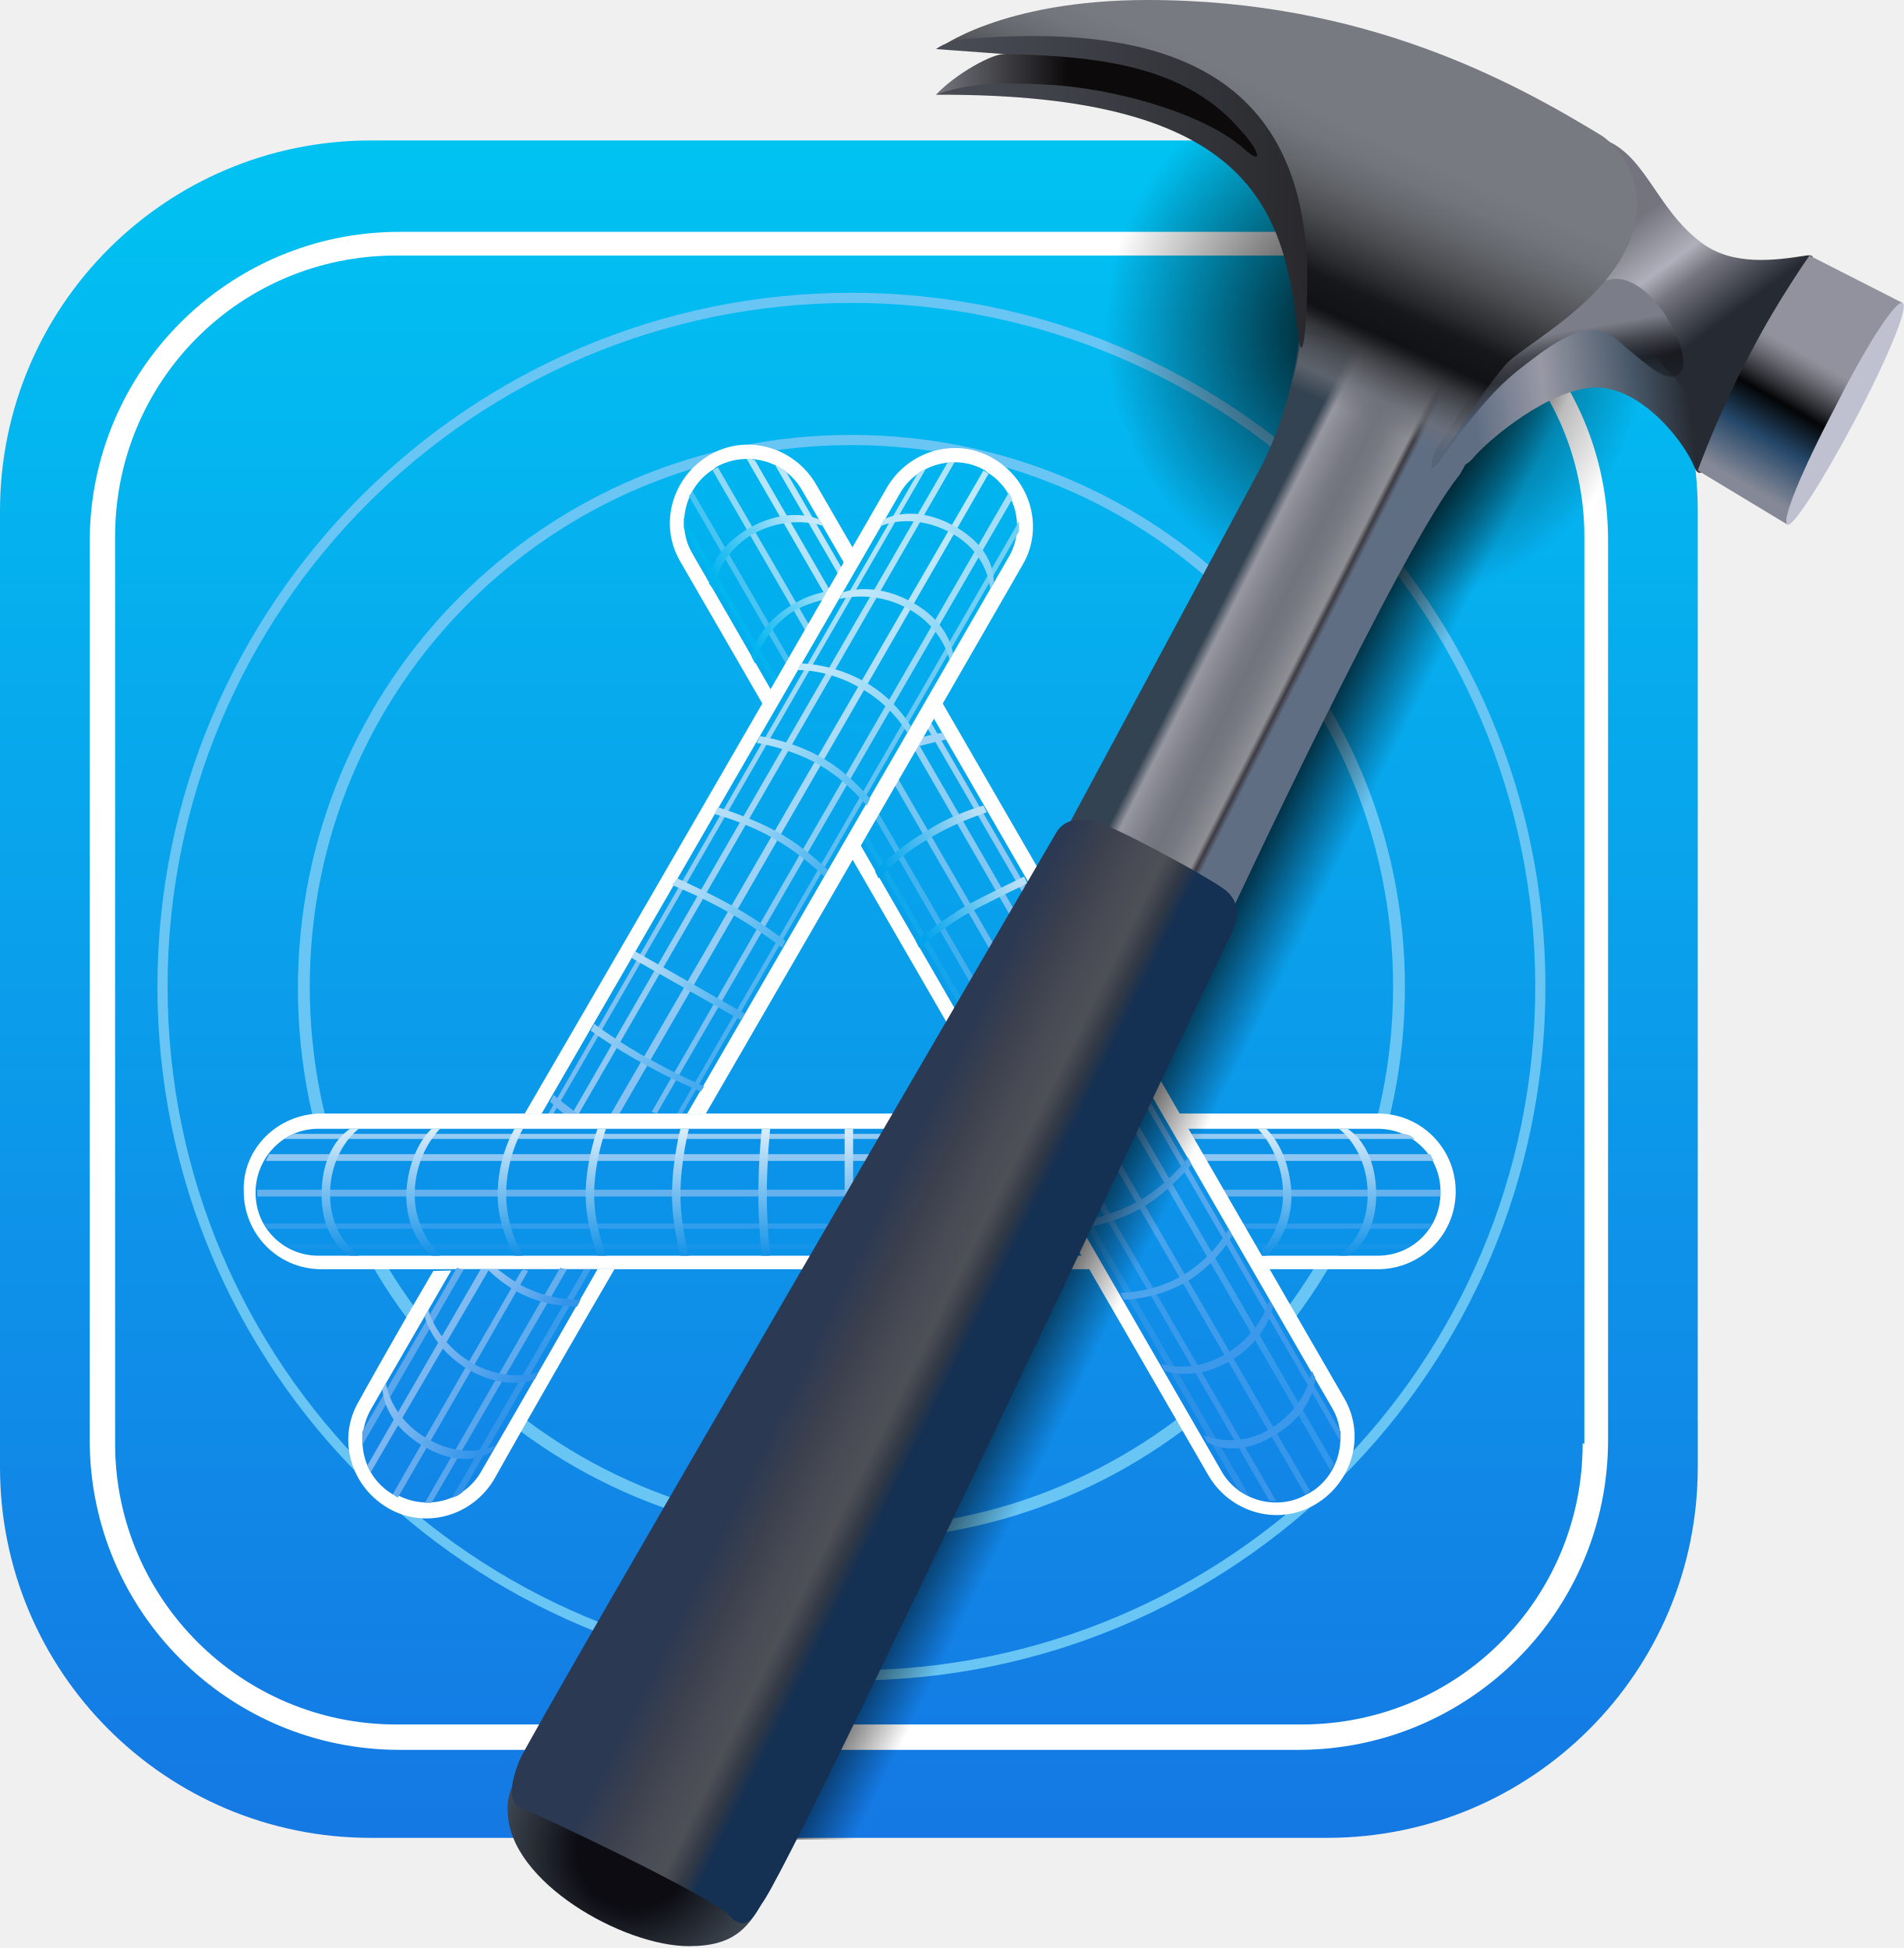
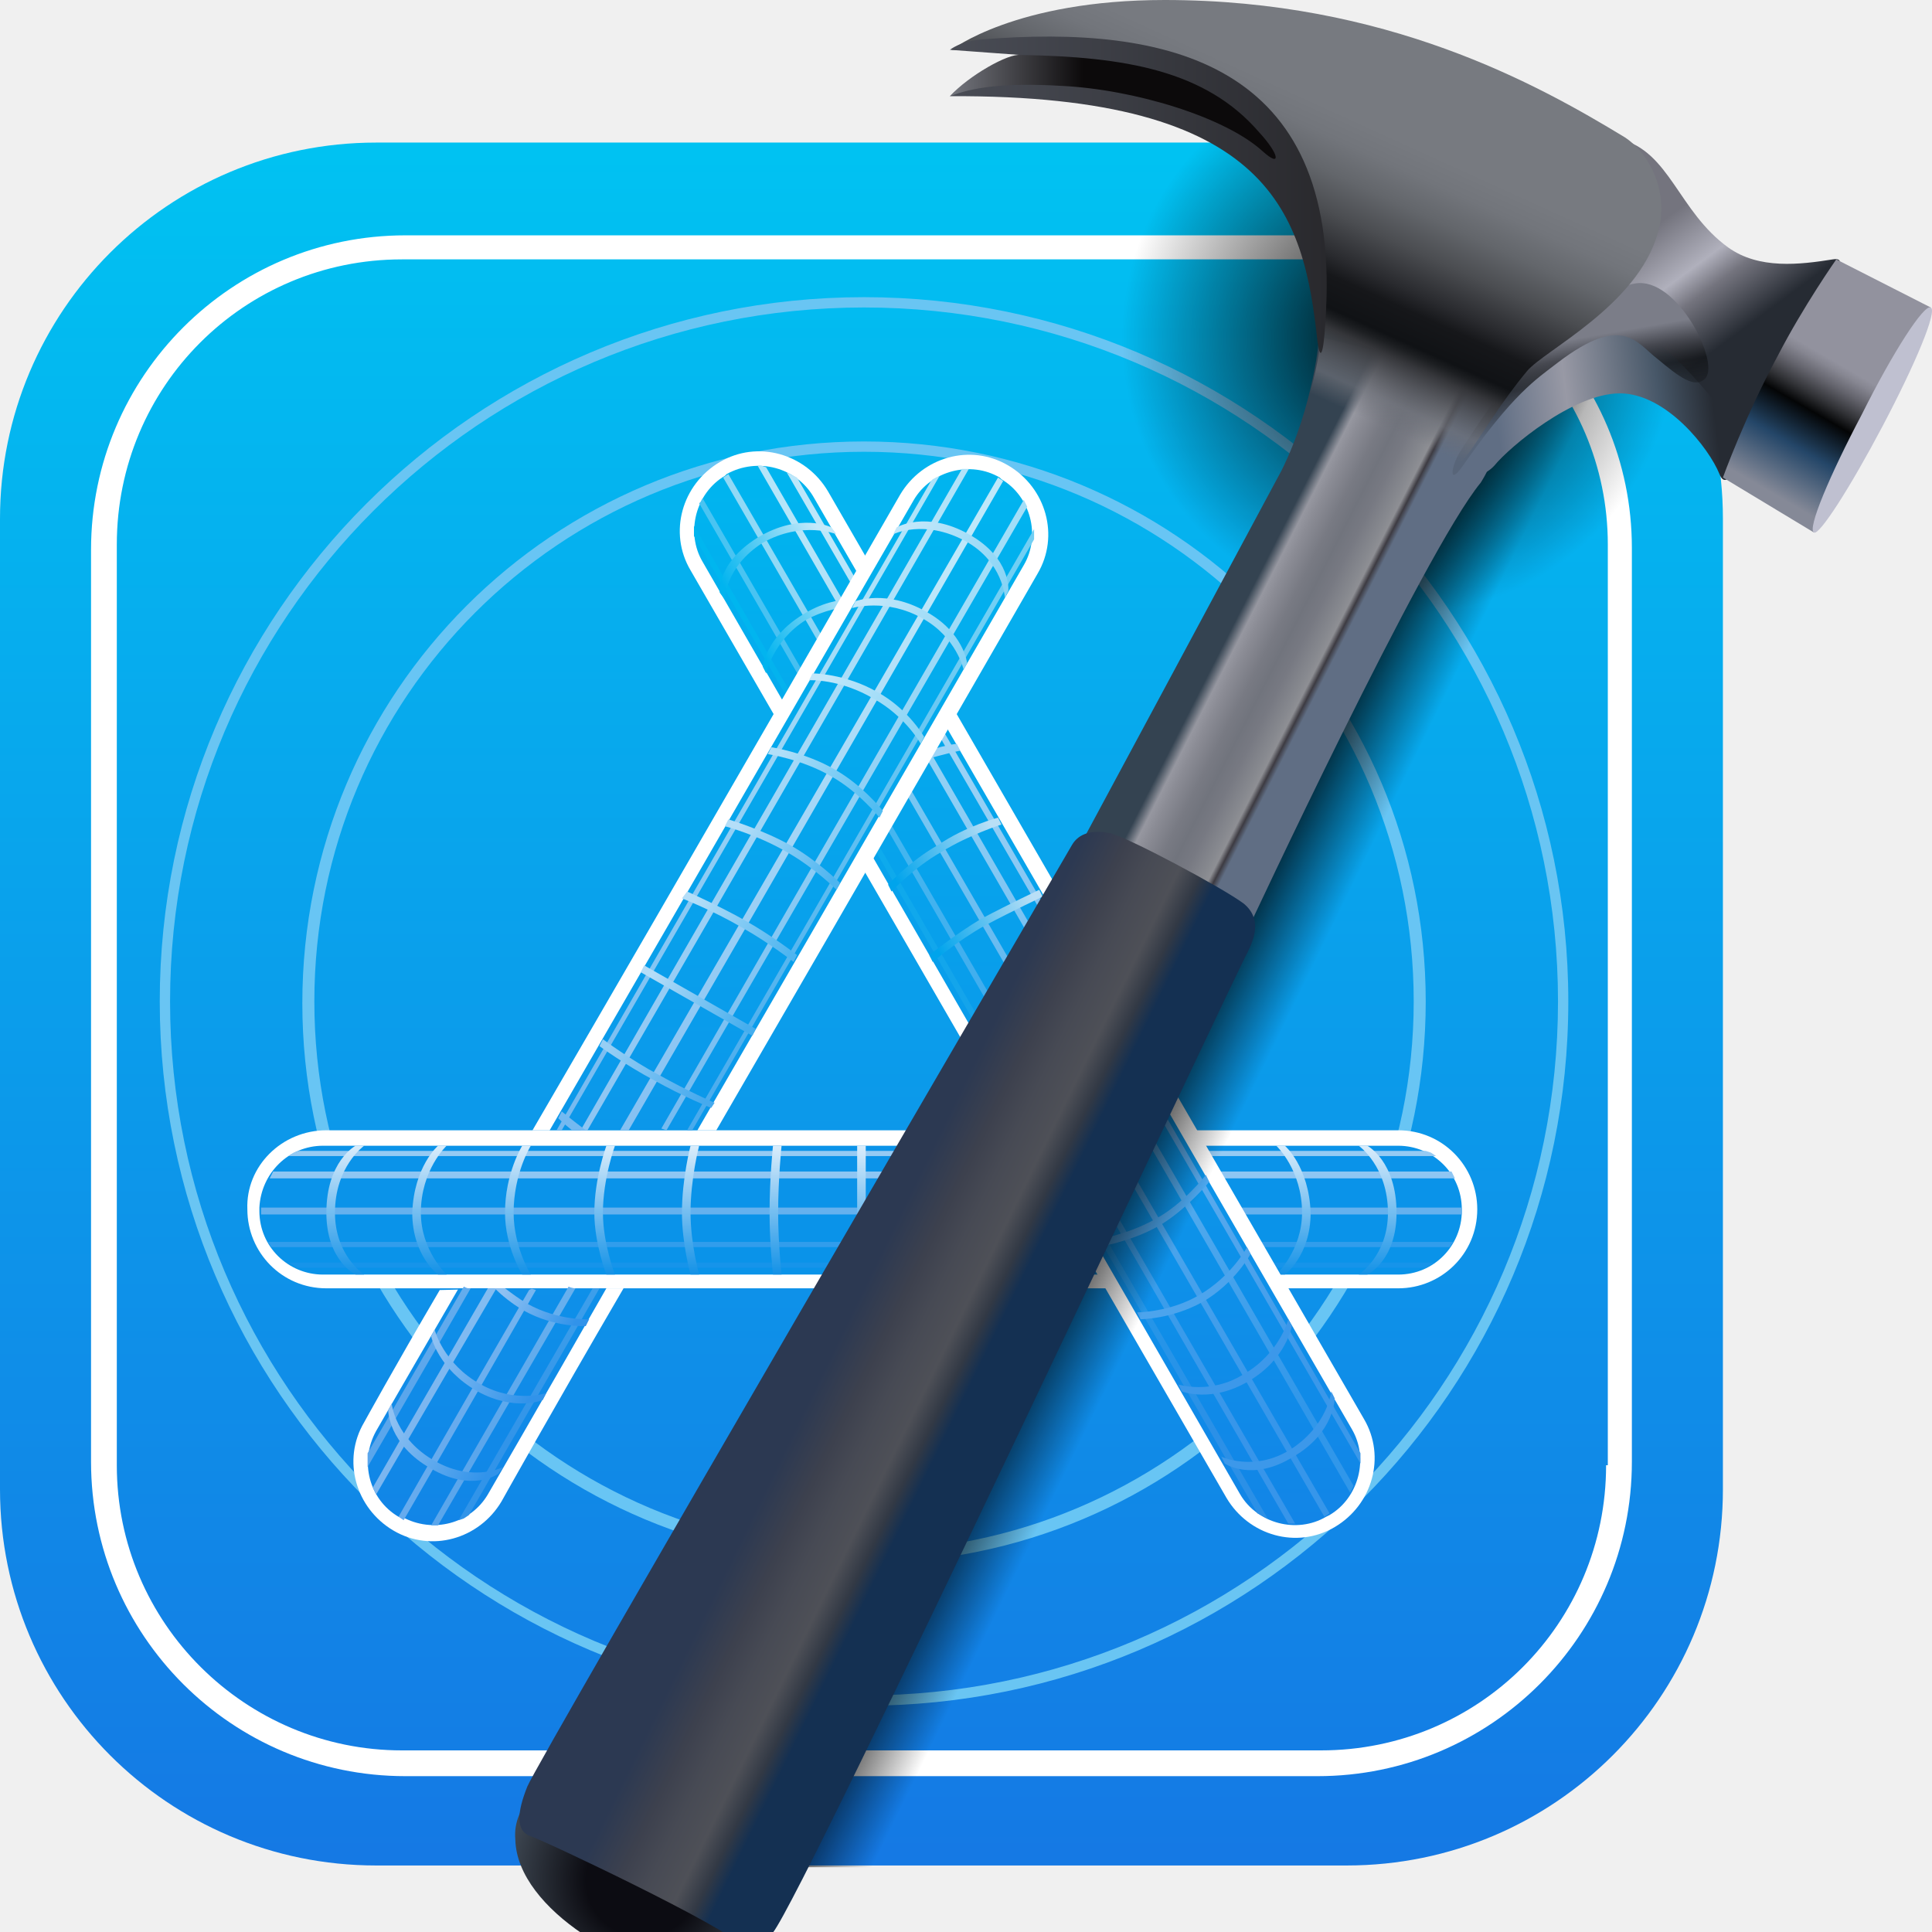
- <svg xmlns="http://www.w3.org/2000/svg" width="256px" height="262px" viewBox="0 0 256 262" version="1.1" preserveAspectRatio="xMidYMid">
+ <svg xmlns="http://www.w3.org/2000/svg" width="256px" height="256px" viewBox="0 0 256 256" version="1.1" preserveAspectRatio="xMidYMid">
  <defs>
    <linearGradient x1="49.997%" y1="100.065%" x2="49.997%" y2="-0.016%" id="linearGradient-1">
      <stop stop-color="#1578E4" offset="0%" />
      <stop stop-color="#00C3F2" offset="100%" />
    </linearGradient>
    <linearGradient x1="51.682%" y1="99.547%" x2="51.682%" y2="-0.213%" id="linearGradient-2">
      <stop stop-color="#1492E7" offset="0%" />
      <stop stop-color="#DBEDFB" offset="100%" />
    </linearGradient>
    <linearGradient x1="47.1%" y1="99.547%" x2="47.1%" y2="-0.213%" id="linearGradient-3">
      <stop stop-color="#1492E7" offset="0%" />
      <stop stop-color="#DBEDFB" offset="100%" />
    </linearGradient>
    <linearGradient x1="49.7%" y1="99.547%" x2="49.7%" y2="-0.213%" id="linearGradient-4">
      <stop stop-color="#1492E7" offset="0%" />
      <stop stop-color="#DBEDFB" offset="100%" />
    </linearGradient>
    <linearGradient x1="50.2%" y1="99.547%" x2="50.2%" y2="-0.213%" id="linearGradient-5">
      <stop stop-color="#1492E7" offset="0%" />
      <stop stop-color="#DBEDFB" offset="100%" />
    </linearGradient>
    <linearGradient x1="45.8%" y1="99.547%" x2="45.8%" y2="-0.213%" id="linearGradient-6">
      <stop stop-color="#1492E7" offset="0%" />
      <stop stop-color="#DBEDFB" offset="100%" />
    </linearGradient>
    <linearGradient x1="46.917%" y1="99.547%" x2="46.917%" y2="-0.213%" id="linearGradient-7">
      <stop stop-color="#1492E7" offset="0%" />
      <stop stop-color="#DBEDFB" offset="100%" />
    </linearGradient>
    <linearGradient x1="51.2%" y1="99.547%" x2="51.2%" y2="-0.213%" id="linearGradient-8">
      <stop stop-color="#1492E7" offset="0%" />
      <stop stop-color="#DBEDFB" offset="100%" />
    </linearGradient>
    <linearGradient x1="52.6%" y1="99.547%" x2="52.6%" y2="-0.213%" id="linearGradient-9">
      <stop stop-color="#1492E7" offset="0%" />
      <stop stop-color="#DBEDFB" offset="100%" />
    </linearGradient>
    <linearGradient x1="48.045%" y1="99.547%" x2="48.045%" y2="-0.213%" id="linearGradient-10">
      <stop stop-color="#1492E7" offset="0%" />
      <stop stop-color="#DBEDFB" offset="100%" />
    </linearGradient>
    <linearGradient x1="49.948%" y1="99.943%" x2="49.948%" y2="0.038%" id="linearGradient-11">
      <stop stop-color="#1285E7" offset="0%" />
      <stop stop-color="#00B5EF" offset="100%" />
    </linearGradient>
    <linearGradient x1="66.56%" y1="100.135%" x2="33.185%" y2="0.097%" id="linearGradient-12">
      <stop stop-color="#2B90E7" offset="0%" />
      <stop stop-color="#00B6EF" offset="100%" />
    </linearGradient>
    <linearGradient x1="66.768%" y1="100.213%" x2="33.189%" y2="0.149%" id="linearGradient-13">
      <stop stop-color="#3795EA" offset="0%" />
      <stop stop-color="#49C4F2" offset="100%" />
    </linearGradient>
    <linearGradient x1="66.743%" y1="99.893%" x2="33.255%" y2="0.153%" id="linearGradient-14">
      <stop stop-color="#3696EA" offset="0%" />
      <stop stop-color="#90D9F6" offset="100%" />
    </linearGradient>
    <linearGradient x1="66.818%" y1="99.886%" x2="33.325%" y2="-0.089%" id="linearGradient-15">
      <stop stop-color="#3097EA" offset="0%" />
      <stop stop-color="#B5E5F9" offset="100%" />
    </linearGradient>
    <linearGradient x1="66.837%" y1="99.976%" x2="33.388%" y2="-0.111%" id="linearGradient-16">
      <stop stop-color="#3A98EA" offset="0%" />
      <stop stop-color="#BCE7FA" offset="100%" />
    </linearGradient>
    <linearGradient x1="1.227%" y1="67.606%" x2="99.348%" y2="31.555%" id="linearGradient-17">
      <stop stop-color="#00A4EC" offset="0%" />
      <stop stop-color="#B9DFF6" offset="100%" />
    </linearGradient>
    <linearGradient x1="-0.197%" y1="66.347%" x2="97.909%" y2="29.438%" id="linearGradient-18">
      <stop stop-color="#00A4EC" offset="0%" />
      <stop stop-color="#B9DFF6" offset="100%" />
    </linearGradient>
    <linearGradient x1="-4.091%" y1="62.746%" x2="93.394%" y2="25.846%" id="linearGradient-19">
      <stop stop-color="#00B4EF" offset="0%" />
      <stop stop-color="#C3E9FA" offset="100%" />
    </linearGradient>
    <linearGradient x1="-3.996%" y1="62.651%" x2="91.182%" y2="26.567%" id="linearGradient-20">
      <stop stop-color="#00B4EF" offset="0%" />
      <stop stop-color="#C3E9FA" offset="100%" />
    </linearGradient>
    <linearGradient x1="50.041%" y1="100.188%" x2="50.041%" y2="-0.034%" id="linearGradient-21">
      <stop stop-color="#1285E7" offset="0%" />
      <stop stop-color="#00B5EF" offset="100%" />
    </linearGradient>
    <linearGradient x1="33.328%" y1="100.227%" x2="66.919%" y2="0.019%" id="linearGradient-22">
      <stop stop-color="#3194E9" offset="0%" />
      <stop stop-color="#71CFF4" offset="100%" />
    </linearGradient>
    <linearGradient x1="33.267%" y1="100.305%" x2="66.85%" y2="0.228%" id="linearGradient-23">
      <stop stop-color="#5AA6EC" offset="0%" />
      <stop stop-color="#A2DEF8" offset="100%" />
    </linearGradient>
    <linearGradient x1="33.298%" y1="99.811%" x2="66.692%" y2="0.071%" id="linearGradient-24">
      <stop stop-color="#66ABEE" offset="0%" />
      <stop stop-color="#BEE8FA" offset="100%" />
    </linearGradient>
    <linearGradient x1="33.174%" y1="99.97%" x2="66.78%" y2="-0.173%" id="linearGradient-25">
      <stop stop-color="#7BB6F0" offset="0%" />
      <stop stop-color="#B1E3F9" offset="100%" />
    </linearGradient>
    <linearGradient x1="33.202%" y1="99.951%" x2="66.569%" y2="-0.187%" id="linearGradient-26">
      <stop stop-color="#5AA6EC" offset="0%" />
      <stop stop-color="#AFE3F9" offset="100%" />
    </linearGradient>
    <linearGradient x1="8.383%" y1="26.376%" x2="104.985%" y2="63.366%" id="linearGradient-27">
      <stop stop-color="#C1E7FA" offset="0%" />
      <stop stop-color="#89D4F5" offset="100%" />
    </linearGradient>
    <linearGradient x1="6.806%" y1="27.833%" x2="103.463%" y2="62.708%" id="linearGradient-28">
      <stop stop-color="#C1E7FA" offset="0%" />
      <stop stop-color="#89D4F5" offset="100%" />
    </linearGradient>
    <linearGradient x1="5.567%" y1="29.495%" x2="102.209%" y2="63.636%" id="linearGradient-29">
      <stop stop-color="#C1E7FA" offset="0%" />
      <stop stop-color="#89D4F5" offset="100%" />
    </linearGradient>
    <linearGradient x1="3.896%" y1="29.952%" x2="100.537%" y2="64.102%" id="linearGradient-30">
      <stop stop-color="#B0DFF8" offset="0%" />
      <stop stop-color="#52BDF2" offset="100%" />
    </linearGradient>
    <linearGradient x1="3.731%" y1="31.313%" x2="100.403%" y2="65.463%" id="linearGradient-31">
      <stop stop-color="#B4DEF8" offset="0%" />
      <stop stop-color="#4EB5F0" offset="100%" />
    </linearGradient>
    <linearGradient x1="3.582%" y1="32.674%" x2="100.224%" y2="66.815%" id="linearGradient-32">
      <stop stop-color="#B4DEF8" offset="0%" />
      <stop stop-color="#4EB5F0" offset="100%" />
    </linearGradient>
    <linearGradient x1="2.075%" y1="32.975%" x2="98.701%" y2="67.116%" id="linearGradient-33">
      <stop stop-color="#B5DDF8" offset="0%" />
      <stop stop-color="#46AEEE" offset="100%" />
    </linearGradient>
    <linearGradient x1="0.522%" y1="34.139%" x2="97.179%" y2="67.456%" id="linearGradient-34">
      <stop stop-color="#96CEF4" offset="0%" />
      <stop stop-color="#46AAEE" offset="100%" />
    </linearGradient>
    <linearGradient x1="2.164%" y1="39.322%" x2="92.382%" y2="60.185%" id="linearGradient-35">
      <stop stop-color="#8FC1F2" offset="0%" />
      <stop stop-color="#3193EA" offset="100%" />
    </linearGradient>
    <linearGradient x1="-3.97%" y1="37.208%" x2="92.687%" y2="73.049%" id="linearGradient-36">
      <stop stop-color="#8FC1F2" offset="0%" />
      <stop stop-color="#3193EA" offset="100%" />
    </linearGradient>
    <linearGradient x1="-4.119%" y1="36.008%" x2="92.522%" y2="73.58%" id="linearGradient-37">
      <stop stop-color="#8FC1F2" offset="0%" />
      <stop stop-color="#3193EA" offset="100%" />
    </linearGradient>
    <linearGradient x1="45.594%" y1="48.14%" x2="53.241%" y2="54.535%" id="linearGradient-38">
      <stop stop-color="#000000" offset="0.1%" />
      <stop stop-color="#000000" stop-opacity="0" offset="100%" />
    </linearGradient>
    <radialGradient cx="64.482%" cy="29.66%" fx="64.482%" fy="29.66%" r="42.357%" gradientTransform="translate(0.64482,0.296598),scale(0.719397,1),rotate(116.706),translate(-0.64482,-0.296598)" id="radialGradient-39">
      <stop stop-color="#000000" offset="0%" />
      <stop stop-color="#000000" stop-opacity="0" offset="100%" />
    </radialGradient>
    <radialGradient cx="48.301%" cy="48.508%" fx="48.301%" fy="48.508%" r="73.404%" gradientTransform="translate(0.483006,0.485078),scale(0.700649,1),rotate(26.11664),translate(-0.483006,-0.485078)" id="radialGradient-40">
      <stop stop-color="#0C0C12" offset="41.7%" />
      <stop stop-color="#3D4651" offset="100%" />
    </radialGradient>
    <linearGradient x1="40.335%" y1="40.676%" x2="60.708%" y2="55.055%" id="linearGradient-41">
      <stop stop-color="#344351" offset="0%" />
      <stop stop-color="#9697A0" offset="10%" />
      <stop stop-color="#8B8C95" offset="18.1%" />
      <stop stop-color="#787A83" offset="35.1%" />
      <stop stop-color="#71747D" offset="47%" />
      <stop stop-color="#777982" offset="59.1%" />
      <stop stop-color="#87898F" offset="74.9%" />
      <stop stop-color="#8E8F94" offset="80%" />
      <stop stop-color="#3D3B42" offset="84.9%" />
      <stop stop-color="#606E84" offset="90%" />
    </linearGradient>
    <linearGradient x1="74.136%" y1="89.046%" x2="18.503%" y2="4.378%" id="linearGradient-42">
      <stop stop-color="#262B33" offset="27%" />
      <stop stop-color="#74747E" offset="45%" />
      <stop stop-color="#B0B0BC" offset="54%" />
      <stop stop-color="#74747E" offset="73%" />
    </linearGradient>
    <linearGradient x1="-1.75%" y1="55.328%" x2="97.917%" y2="48.122%" id="linearGradient-43">
      <stop stop-color="#606E84" offset="14%" />
      <stop stop-color="#9899A5" offset="40%" />
      <stop stop-color="#475768" offset="73%" />
      <stop stop-color="#262B33" offset="92%" />
    </linearGradient>
    <linearGradient x1="52.156%" y1="71.394%" x2="41.552%" y2="26.303%" id="linearGradient-44">
      <stop stop-color="#101215" stop-opacity="0.1" offset="0%" />
      <stop stop-color="#101215" stop-opacity="0.7" offset="46%" />
      <stop stop-color="#474951" offset="70%" />
      <stop stop-color="#7B7D88" offset="91%" />
    </linearGradient>
    <linearGradient x1="42.628%" y1="42.616%" x2="57.838%" y2="54.013%" id="linearGradient-45">
      <stop stop-color="#2C3952" offset="11.5%" />
      <stop stop-color="#3D414E" offset="37.4%" />
      <stop stop-color="#474A54" offset="55%" />
      <stop stop-color="#4E5057" offset="75.4%" />
      <stop stop-color="#323945" offset="89.2%" />
      <stop stop-color="#143052" offset="100%" />
    </linearGradient>
    <linearGradient x1="29.79%" y1="69.5%" x2="58.065%" y2="23.542%" id="linearGradient-46">
      <stop stop-color="#6D7078" stop-opacity="0" offset="11.8%" />
      <stop stop-color="#6D7078" stop-opacity="0.7" offset="20%" />
      <stop stop-color="#35363A" offset="34%" />
      <stop stop-color="#1D1F22" offset="37.4%" />
      <stop stop-color="#101215" offset="40%" />
      <stop stop-color="#16171A" offset="50%" />
      <stop stop-color="#292A2E" offset="56%" />
      <stop stop-color="#4B4D51" offset="68.8%" />
      <stop stop-color="#63666B" offset="80.7%" />
      <stop stop-color="#72757B" offset="91.5%" />
      <stop stop-color="#777A80" offset="100%" />
    </linearGradient>
    <linearGradient x1="-0.164%" y1="50.004%" x2="99.957%" y2="50.004%" id="linearGradient-47">
      <stop stop-color="#4A4D56" offset="0%" />
      <stop stop-color="#29292D" offset="100%" />
    </linearGradient>
    <linearGradient x1="-0.19%" y1="49.584%" x2="99.936%" y2="49.584%" id="linearGradient-48">
      <stop stop-color="#767880" offset="0%" />
      <stop stop-color="#0C0A0B" offset="41%" />
    </linearGradient>
    <linearGradient x1="31.726%" y1="89.031%" x2="67.025%" y2="8.692%" id="linearGradient-49">
      <stop stop-color="#858997" offset="0%" />
      <stop stop-color="#244668" offset="23%" />
      <stop stop-color="#1A3249" offset="28.2%" />
      <stop stop-color="#040506" offset="40%" />
      <stop stop-color="#313236" offset="46.4%" />
      <stop stop-color="#65656E" offset="54.6%" />
      <stop stop-color="#868691" offset="60.7%" />
      <stop stop-color="#92929E" offset="64%" />
    </linearGradient>
  </defs>
  <g>
    <path d="M49.847,18.892 L178.447,18.892 C205.988,18.892 228.294,41.198 228.294,68.739 L228.294,197.339 C228.294,224.88 205.988,247.186 178.447,247.186 L49.847,247.186 C22.306,247.186 0,224.88 0,197.339 L0,68.739 C0,41.198 22.306,18.892 49.847,18.892 Z" fill="url(#linearGradient-1)" />
    <path d="M174.578,31.183 L53.716,31.183 C30.728,31.183 12.063,49.847 12.063,72.836 L12.063,193.697 C12.063,216.686 30.728,235.35 53.716,235.35 L174.578,235.35 C197.567,235.35 216.231,216.686 216.231,193.697 L216.231,72.608 C216.231,49.619 197.567,31.183 174.578,31.183 Z M212.816,194.152 C212.816,215.093 195.973,231.936 175.033,231.936 L53.261,231.936 C32.548,231.936 15.478,215.093 15.478,194.152 L15.478,72.153 C15.478,51.213 32.321,34.369 53.261,34.369 L175.261,34.369 C195.973,34.369 213.044,51.213 213.044,72.153 L213.044,194.152 L212.816,194.152 Z" fill="#FFFFFF" />
    <path d="M114.488,39.377 C63.048,39.377 21.168,81.257 21.168,132.697 C21.168,184.137 63.048,226.018 114.488,226.018 C166.156,226.018 207.809,184.137 207.809,132.697 C207.809,81.257 165.929,39.377 114.488,39.377 L114.488,39.377 Z M114.488,224.652 C63.731,224.652 22.534,183.455 22.534,132.697 C22.534,81.94 63.731,40.742 114.488,40.742 C165.246,40.742 206.443,81.94 206.443,132.697 C206.443,183.455 165.246,224.652 114.488,224.652 Z" fill="#69C5F3" />
    <path d="M114.488,58.496 C73.291,58.496 40.06,91.727 40.06,132.925 C40.06,174.123 73.291,207.126 114.488,207.126 C155.686,207.126 188.917,173.895 188.917,132.697 C188.917,91.5 155.458,58.496 114.488,58.496 L114.488,58.496 Z M114.488,205.533 C74.201,205.533 41.653,172.985 41.653,132.697 C41.653,92.41 74.201,59.862 114.488,59.862 C154.776,59.862 187.324,92.41 187.324,132.697 C187.324,172.985 154.548,205.533 114.488,205.533 Z" fill="#68C5F4" />
    <g transform="translate(32.76821, 149.7682)">
      <path d="M10.478,0 L152.507,0 C158.425,0 162.977,4.78 162.977,10.47 C162.977,16.388 158.198,20.94 152.507,20.94 L10.478,20.94 C4.56,20.94 0.008,16.16 0.008,10.47 C-0.22,4.78 4.56,0 10.478,0 Z" fill="#FFFFFF" />
      <path d="M10.023,2.049 L152.507,2.049 C157.06,2.049 160.929,5.69 160.929,10.47 L160.929,10.698 C160.929,15.25 157.287,19.119 152.507,19.119 L10.023,19.119 C5.47,19.119 1.601,15.478 1.601,10.698 L1.601,10.243 C1.829,5.69 5.47,2.049 10.023,2.049 Z" fill="#0A93E9" />
      <polygon fill="#1694EA" points="6.609 18.209 156.149 18.209 157.287 17.526 5.47 17.526" />
      <polygon fill="#319DEC" points="3.194 15.478 159.336 15.478 159.791 14.795 2.739 14.795" />
      <polygon fill="#65B1EE" points="1.829 11.153 160.929 11.153 160.929 10.243 1.829 10.243" />
      <polygon fill="#8EC6F3" points="3.422 5.463 159.563 5.463 159.791 5.918 160.018 6.373 2.967 6.373 3.194 5.918" />
      <polygon fill="#95CAF3" points="6.836 2.731 156.149 2.731 156.832 2.959 157.515 3.414 5.47 3.414 6.153 2.959" />
      <path d="M148.41,2.049 L147.272,2.049 C147.272,2.049 151.142,4.78 151.142,10.925 C151.142,16.616 147.272,19.119 147.272,19.119 L148.41,19.119 C148.41,19.119 152.28,17.298 152.28,10.925 C152.28,4.097 148.41,2.049 148.41,2.049 Z" fill="url(#linearGradient-2)" />
      <path d="M137.485,2.049 L136.347,2.049 C136.347,2.049 139.761,5.235 139.761,10.925 C139.761,15.933 136.347,19.119 136.347,19.119 L137.485,19.119 C137.485,19.119 140.899,16.616 140.899,10.925 C140.672,4.78 137.485,2.049 137.485,2.049 Z" fill="url(#linearGradient-3)" />
      <polygon fill="url(#linearGradient-4)" points="80.81 2.049 81.948 2.049 81.948 19.119 80.81 19.119" />
      <path d="M69.657,2.049 L70.795,2.049 C70.795,2.049 70.34,6.373 70.34,10.925 C70.34,15.022 70.795,19.119 70.795,19.119 L69.657,19.119 C69.657,19.119 69.202,15.022 69.202,10.925 C69.202,6.373 69.657,2.049 69.657,2.049 Z" fill="url(#linearGradient-5)" />
      <path d="M58.731,2.049 L59.87,2.049 C59.87,2.049 58.731,6.373 58.731,10.925 C58.731,15.022 59.87,19.119 59.87,19.119 L58.731,19.119 C58.731,19.119 57.593,15.022 57.593,10.925 C57.593,6.373 58.731,2.049 58.731,2.049 Z" fill="url(#linearGradient-6)" />
      <path d="M47.579,2.049 L48.717,2.049 C48.717,2.049 47.123,6.373 47.123,10.925 C47.123,15.022 48.717,19.119 48.717,19.119 L47.579,19.119 C47.579,19.119 45.985,15.022 45.985,10.925 C45.985,6.373 47.579,2.049 47.579,2.049 Z" fill="url(#linearGradient-7)" />
      <path d="M36.426,2.049 L37.564,2.049 C37.564,2.049 35.288,5.69 35.288,10.925 C35.288,15.478 37.564,19.119 37.564,19.119 L36.426,19.119 C36.426,19.119 34.149,15.478 34.149,10.925 C34.149,5.69 36.426,2.049 36.426,2.049 Z" fill="url(#linearGradient-8)" />
      <path d="M25.273,2.049 L26.411,2.049 C26.411,2.049 22.997,5.235 22.997,10.925 C22.997,15.933 26.411,19.119 26.411,19.119 L25.273,19.119 C25.273,19.119 21.858,16.616 21.858,10.925 C22.086,4.78 25.273,2.049 25.273,2.049 Z" fill="url(#linearGradient-9)" />
      <path d="M14.347,2.049 L15.485,2.049 C15.485,2.049 11.616,4.78 11.616,10.925 C11.616,16.616 15.485,19.119 15.485,19.119 L14.347,19.119 C14.347,19.119 10.478,17.298 10.478,10.925 C10.478,4.097 14.347,2.049 14.347,2.049 Z" fill="url(#linearGradient-10)" />
    </g>
    <g transform="translate(90.07458, 59.80229)">
      <path d="M19.634,5.295 L90.649,128.205 C93.608,133.212 91.787,139.585 86.779,142.544 C81.772,145.503 75.399,143.682 72.44,138.675 L1.425,15.765 C-1.534,10.757 0.287,4.384 5.295,1.425 C10.302,-1.534 16.675,0.287 19.634,5.295 Z" fill="#FFFFFF" />
      <path d="M17.813,6.205 L89.055,129.57 C91.332,133.44 89.966,138.675 86.097,140.951 L85.641,141.178 C81.772,143.455 76.537,142.089 74.261,138.219 L3.018,14.627 C0.742,10.757 2.108,5.522 5.977,3.246 L6.205,3.018 C10.302,0.742 15.537,2.108 17.813,6.205 Z" fill="url(#linearGradient-11)" />
      <polygon fill="url(#linearGradient-12)" points="1.88 11.212 76.537 140.723 76.992 140.951 77.447 141.178 77.902 141.406 1.88 9.847 1.88 11.212" />
      <polygon fill="url(#linearGradient-13)" points="2.563 6.888 80.634 142.089 81.544 142.089 3.018 6.205 2.791 6.66" />
      <polygon fill="url(#linearGradient-14)" points="5.75 3.474 85.414 141.178 86.097 140.723 6.433 3.018" />
      <polygon fill="url(#linearGradient-15)" points="11.44 2.108 89.283 137.081 89.055 137.537 88.828 137.992 10.302 1.88 10.757 1.88 11.44 2.108" />
      <polygon fill="url(#linearGradient-16)" points="15.537 3.474 90.194 132.757 90.194 134.122 14.171 2.791 14.627 3.018 15.082 3.246 15.537 3.474" />
      <path d="M86.779,125.473 L86.324,124.563 C86.324,124.563 85.869,129.115 80.861,132.302 C76.082,135.261 71.757,133.212 71.757,133.212 L72.212,134.122 C72.212,134.122 75.854,136.626 81.317,133.212 C86.779,130.025 86.779,125.473 86.779,125.473 Z M81.089,115.914 L80.634,115.003 C80.634,115.003 79.496,119.555 74.716,122.287 C70.391,125.018 66.067,123.652 66.067,123.652 L66.522,124.563 C66.522,124.563 70.391,126.156 75.399,123.197 C80.406,120.238 81.089,115.914 81.089,115.914 L81.089,115.914 Z" fill="#3C98EA" />
      <path d="M75.626,106.354 L75.171,105.443 C75.171,105.443 73.123,109.313 68.798,111.817 C64.929,114.093 60.604,114.093 60.604,114.093 L61.059,115.003 C61.059,115.003 65.156,115.003 69.253,112.727 C73.578,110.223 75.626,106.354 75.626,106.354 Z" fill="#4CA4ED" />
      <path d="M70.164,96.794 L69.708,95.884 C69.708,95.884 66.75,99.753 62.88,101.802 C59.238,103.85 54.914,104.533 54.914,104.533 L55.369,105.443 C55.369,105.443 59.694,104.761 63.335,102.712 C66.977,100.664 70.164,96.794 70.164,96.794 Z" fill="#4DA7EE" />
      <path d="M47.63,58.1 L48.085,59.011 C48.085,59.011 44.216,60.832 40.347,62.88 C36.705,64.929 33.518,67.66 33.518,67.66 L33.063,66.75 C33.063,66.75 36.477,64.018 39.891,61.97 C43.761,59.921 47.63,58.1 47.63,58.1 Z" fill="url(#linearGradient-17)" />
      <path d="M42.168,48.541 L42.623,49.451 C42.623,49.451 38.298,50.817 34.656,53.093 C31.015,55.141 28.056,58.328 28.056,58.328 L27.6,57.417 C27.6,57.417 30.559,54.231 34.201,52.182 C37.843,49.679 42.168,48.541 42.168,48.541 Z" fill="url(#linearGradient-18)" />
      <path d="M31.925,41.029 C34.884,40.119 37.16,39.664 37.16,39.664 L36.705,38.753 C36.705,38.753 34.656,38.981 32.38,39.891 C31.015,40.347 30.787,41.485 31.925,41.029 L31.925,41.029 Z" fill="#9DD4F7" />
      <path d="M25.552,19.862 L26.007,20.772 C26.007,20.772 21.683,19.634 16.675,22.365 C12.35,25.097 11.44,29.421 11.44,29.421 L10.985,28.511 C10.985,28.511 11.44,24.641 16.22,21.683 C21.227,18.496 25.552,19.862 25.552,19.862 L25.552,19.862 Z" fill="url(#linearGradient-19)" />
      <path d="M20.089,10.074 L20.772,10.985 C20.772,10.985 16.22,9.164 10.985,12.123 C5.977,15.309 5.977,19.634 5.977,19.634 L5.295,18.724 C5.295,18.724 4.839,14.854 10.302,11.44 C15.992,8.026 20.089,10.074 20.089,10.074 L20.089,10.074 Z" fill="url(#linearGradient-20)" />
    </g>
    <g transform="translate(46.82845, 60.25751)">
      <path d="M48.085,89.511 C67.888,55.369 90.649,15.765 90.649,15.765 C93.608,10.757 91.787,4.384 86.779,1.425 C81.772,-1.534 75.399,0.287 72.44,5.295 C72.44,5.295 44.671,53.548 23.731,89.511 L48.085,89.511 L48.085,89.511 Z M35.794,110.451 C26.235,126.839 19.634,138.675 19.634,138.675 C16.675,143.682 10.302,145.503 5.295,142.544 C0.287,139.585 -1.534,133.212 1.425,128.205 C1.425,128.205 5.295,121.149 11.44,110.679 C19.179,110.451 33.291,110.451 35.794,110.451 L35.794,110.451 Z" fill="#FFFFFF" />
      <path d="M45.582,89.511 C65.611,54.914 88.828,14.627 88.828,14.627 C91.104,10.757 89.738,5.522 85.869,3.246 L85.641,3.018 C81.772,0.742 76.537,2.108 74.261,5.977 C74.261,5.977 46.947,53.32 26.007,89.511 L45.582,89.511 L45.582,89.511 Z M33.518,110.451 C24.414,126.384 17.813,137.764 17.813,137.764 C15.537,141.634 10.53,142.999 6.433,140.723 L5.977,140.723 C2.108,138.447 0.742,133.44 3.018,129.343 C3.018,129.343 7.343,121.831 13.944,110.451 L33.518,110.451 Z" fill="url(#linearGradient-21)" />
      <path d="M44.899,89.511 L90.194,11.212 L90.194,9.847 C90.194,9.847 65.156,53.32 44.216,89.511 L44.899,89.511 L44.899,89.511 Z M32.608,110.451 L15.309,140.496 L14.627,140.951 L13.944,141.178 C13.944,141.178 21.683,127.749 31.697,110.451 L32.608,110.451 Z" fill="url(#linearGradient-22)" />
      <path d="M41.485,89.511 L89.283,6.888 L89.055,6.433 L88.828,5.977 C88.828,5.977 62.653,51.272 40.802,89.283 L41.485,89.511 L41.485,89.511 Z M29.421,110.451 L11.212,141.861 L10.302,141.861 C10.302,141.861 18.041,128.432 28.511,110.223 C28.966,110.451 29.421,110.451 29.421,110.451 L29.421,110.451 Z" fill="url(#linearGradient-23)" />
      <path d="M36.477,89.511 C59.011,50.589 86.097,3.474 86.097,3.474 L85.414,3.018 L35.339,89.511 L36.477,89.511 L36.477,89.511 Z M24.186,110.679 C14.171,128.205 6.66,141.178 6.66,141.178 L5.977,140.723 C5.977,140.723 13.261,127.977 23.276,110.679 C23.731,110.451 23.503,110.451 24.186,110.679 Z" fill="url(#linearGradient-24)" />
      <path d="M31.015,89.511 C53.548,50.589 81.544,1.88 81.544,1.88 L80.634,1.88 C80.634,1.88 52.638,50.362 30.104,89.511 L31.015,89.511 Z M17.813,110.451 C8.709,126.156 2.563,136.854 2.563,136.854 L2.791,137.309 L3.018,137.764 C3.018,137.764 9.619,126.384 18.951,110.451 L17.813,110.451 Z" fill="url(#linearGradient-25)" />
      <path d="M27.6,89.511 L77.675,2.791 L77.22,3.018 L76.764,3.246 L76.537,3.474 C76.537,3.474 48.768,51.5 26.918,89.511 L27.6,89.511 Z M15.537,110.451 C7.571,124.335 1.88,134.122 1.88,134.122 L1.88,132.302 C1.88,132.302 6.888,123.652 14.627,110.223 C15.082,110.451 15.082,110.451 15.537,110.451 Z" fill="url(#linearGradient-26)" />
      <path d="M71.985,9.619 L71.529,10.53 C71.529,10.53 75.626,8.481 81.089,11.44 C86.097,14.171 86.324,18.951 86.324,18.951 L86.779,18.041 C86.779,18.041 87.235,13.716 81.544,10.53 C75.854,7.343 71.985,9.619 71.985,9.619 Z" fill="url(#linearGradient-27)" />
      <path d="M66.522,19.406 L66.067,20.317 C66.067,20.317 70.619,18.951 75.399,21.683 C79.951,24.186 80.861,28.511 80.861,28.511 L81.317,27.6 C81.317,27.6 80.861,23.503 75.854,20.772 C70.619,17.813 66.522,19.406 66.522,19.406 Z" fill="url(#linearGradient-28)" />
      <path d="M60.832,28.966 L60.376,29.877 C60.376,29.877 64.473,29.649 69.026,32.38 C73.123,34.656 75.171,38.298 75.171,38.298 L75.626,37.388 C75.626,37.388 73.578,33.746 69.481,31.47 C65.156,28.966 60.832,28.966 60.832,28.966 L60.832,28.966 Z" fill="url(#linearGradient-29)" />
      <path d="M55.369,38.753 L54.914,39.664 C54.914,39.664 59.466,40.347 63.335,42.623 C66.977,44.671 69.708,48.085 69.708,48.085 L70.164,47.175 C70.164,47.175 67.432,43.761 63.791,41.712 C59.921,39.436 55.369,38.753 55.369,38.753 Z" fill="url(#linearGradient-30)" />
      <path d="M49.679,48.313 L49.223,49.223 C49.223,49.223 53.548,50.362 57.417,52.638 C61.059,54.686 64.018,57.645 64.018,57.645 L64.473,56.735 C64.473,56.735 61.514,53.776 57.873,51.727 C54.231,49.679 49.679,48.313 49.679,48.313 Z" fill="url(#linearGradient-31)" />
      <path d="M44.216,57.873 L43.533,58.783 C43.533,58.783 47.63,60.376 51.5,62.653 C55.141,64.701 58.328,67.205 58.328,67.205 L58.783,66.294 C58.783,66.294 55.597,63.791 51.955,61.742 C48.313,59.694 44.216,57.873 44.216,57.873 L44.216,57.873 Z" fill="url(#linearGradient-32)" />
      <polygon fill="url(#linearGradient-33)" points="38.071 68.57 38.526 67.66 53.32 76.082 52.865 76.992 38.071 68.57" />
      <path d="M32.608,78.358 L33.063,77.447 C33.063,77.447 36.705,80.179 40.574,82.227 C44.216,84.276 47.858,85.869 47.858,85.869 L47.403,86.552 C47.403,86.552 43.533,84.958 39.891,82.91 C36.022,80.861 32.608,78.358 32.608,78.358 L32.608,78.358 Z" fill="url(#linearGradient-34)" />
      <path d="M28.966,89.511 C27.828,88.6 27.145,87.917 27.145,87.917 L27.6,87.007 C27.6,87.007 28.966,88.145 30.787,89.511 L28.966,89.511 L28.966,89.511 Z" fill="#73B9F1" />
      <path d="M20.089,110.451 C21,111.134 21.91,111.817 23.048,112.499 C27.145,114.776 31.242,114.548 31.242,114.548 L30.787,115.458 C30.787,115.458 26.69,115.686 22.593,113.41 C21,112.499 19.634,111.361 18.724,110.451 L20.089,110.451 L20.089,110.451 Z" fill="url(#linearGradient-35)" />
      <path d="M10.302,116.824 L10.757,115.914 C10.757,115.914 11.895,120.466 16.903,123.197 C21.455,125.701 25.552,124.335 25.552,124.335 L25.097,125.246 C25.097,125.246 21.455,126.839 16.447,124.108 C11.212,121.149 10.302,116.824 10.302,116.824 Z" fill="url(#linearGradient-36)" />
      <path d="M4.612,126.611 L5.067,125.701 C5.067,125.701 5.522,130.481 10.985,133.44 C15.992,136.171 19.862,134.122 19.862,134.122 L19.179,135.033 C19.179,135.033 15.765,137.537 10.302,134.35 C4.612,131.164 4.612,126.611 4.612,126.611 L4.612,126.611 Z" fill="url(#linearGradient-37)" />
    </g>
    <g transform="translate(68.25376, 0)">
      <path d="M56.932,247.413 L154.35,42.791 L129.768,31.183 L28.253,243.999 C28.253,243.999 31.44,245.593 35.537,247.413 L56.932,247.413 Z" fill="url(#linearGradient-38)" />
      <path d="M114.518,18.892 L160.04,40.515 L160.04,105.839 C144.335,98.328 39.179,48.254 39.179,48.254 C39.179,48.254 46.462,33.004 53.291,18.892 L114.518,18.892 Z" fill="url(#radialGradient-39)" />
      <path d="M1.623,238.309 C0.94,239.675 -0.198,241.268 0.03,243.772 C0.257,253.104 15.507,261.753 24.384,261.753 C30.53,261.753 32.578,259.249 34.854,254.697 C37.13,250.145 4.127,232.846 1.623,238.309 L1.623,238.309 Z" fill="url(#radialGradient-40)" />
      <path d="M106.552,44.612 C106.552,44.612 129.996,50.302 131.816,51.895 C133.637,53.489 128.858,62.593 127.947,63.959 C120.436,73.063 96.992,123.365 96.992,123.365 L75.369,111.074 C75.369,111.074 94.716,75.112 101.544,62.365 C105.869,53.716 106.552,44.612 106.552,44.612 Z" fill="url(#linearGradient-41)" />
      <path d="M160.723,32.776 C164.82,35.735 170.283,35.052 174.607,34.369 C177.566,33.914 173.014,38.239 168.007,48.254 C162.999,58.268 163.227,58.951 162.544,58.268 C161.861,57.586 139.328,44.839 140.011,43.701 C140.921,42.563 144.563,17.754 146.384,18.437 C152.984,20.03 154.122,27.996 160.723,32.776 L160.723,32.776 Z" fill="url(#linearGradient-42)" />
      <path d="M125.671,60.772 C127.264,58.268 134.548,42.791 146.156,42.791 C151.391,42.791 161.406,55.992 162.316,57.813 C162.999,59.407 160.723,65.78 159.585,62.821 C158.219,59.407 152.529,52.123 146.384,52.123 C140.238,52.123 131.816,59.179 129.768,61.683 C127.719,63.959 124.078,63.276 125.671,60.772 L125.671,60.772 Z" fill="url(#linearGradient-43)" />
      <path d="M125.216,59.862 C126.354,58.041 131.589,50.074 134.093,47.571 C136.596,45.067 142.969,38.466 148.432,37.556 C153.895,36.645 159.585,47.798 157.764,50.074 C156.399,51.668 154.122,49.847 151.391,47.571 C148.66,45.522 146.839,41.425 138.19,48.026 C135.231,50.302 132.272,52.123 125.443,61.91 C123.622,64.414 124.078,61.683 125.216,59.862 L125.216,59.862 Z" fill="url(#linearGradient-44)" />
      <path d="M96.992,126.324 C97.902,124.503 99.04,121.772 96.537,119.723 C93.805,117.675 81.059,110.847 78.783,110.391 C76.507,109.936 74.686,110.391 73.776,111.985 C72.865,113.578 2.989,233.301 1.623,236.716 C0.257,240.13 0.03,242.634 2.078,243.316 C4.127,243.999 27.571,255.152 29.847,257.656 C32.123,260.16 33.261,257.428 34.171,256.063 C38.496,250.6 95.854,128.145 96.992,126.324 Z" fill="url(#linearGradient-45)" />
      <path d="M126.809,59.407 C127.947,57.813 130.678,53.261 134.093,49.164 C136.369,46.433 148.66,40.515 151.391,30.955 C152.984,25.72 150.481,20.485 147.066,18.209 C135.458,11.153 115.428,0 86.067,0 C66.264,0 57.843,6.601 57.843,6.601 L67.858,6.601 L102.682,20.257 L107.007,38.466 C107.007,38.466 107.462,44.612 105.414,51.668 C104.048,57.358 103.593,60.772 101.544,66.462 C103.137,67.145 106.779,64.642 110.876,65.78 C114.518,66.69 116.794,71.698 119.298,68.739 C123.622,63.048 124.988,61.91 126.809,59.407 L126.809,59.407 Z" fill="url(#linearGradient-46)" />
      <path d="M106.324,45.295 C104.503,28.451 100.406,12.519 57.615,12.746 C60.347,10.015 66.947,7.284 66.947,7.284 L57.615,6.601 C57.615,6.601 58.981,5.463 61.712,5.235 C86.749,3.187 109.055,8.422 107.462,40.97 C107.234,46.205 106.779,48.481 106.324,45.295 Z" fill="url(#linearGradient-47)" />
      <path d="M57.615,12.746 C60.574,11.608 64.671,10.925 72.41,11.381 C81.97,11.836 94.033,15.478 99.04,20.03 C101.544,22.306 101.317,20.485 98.585,17.526 C91.529,9.332 80.832,7.511 66.947,7.284 C65.354,7.056 60.119,10.015 57.615,12.746 L57.615,12.746 Z" fill="url(#linearGradient-48)" />
      <path d="M175.063,34.369 L187.581,40.742 C187.581,40.742 182.801,47.116 178.932,54.399 C174.835,62.138 172.104,70.559 172.104,70.559 L160.04,63.276 C160.04,63.276 162.999,55.082 167.324,47.116 C170.738,40.515 175.063,34.369 175.063,34.369 L175.063,34.369 Z" fill="url(#linearGradient-49)" />
      <path d="M187.581,40.742 C188.492,41.198 185.533,48.254 181.208,56.448 C176.884,64.642 172.787,71.015 172.104,70.559 C171.193,70.104 174.152,63.048 178.477,54.854 C182.574,46.66 186.671,40.287 187.581,40.742 L187.581,40.742 Z" fill="#BFC0D0" />
    </g>
  </g>
</svg>
